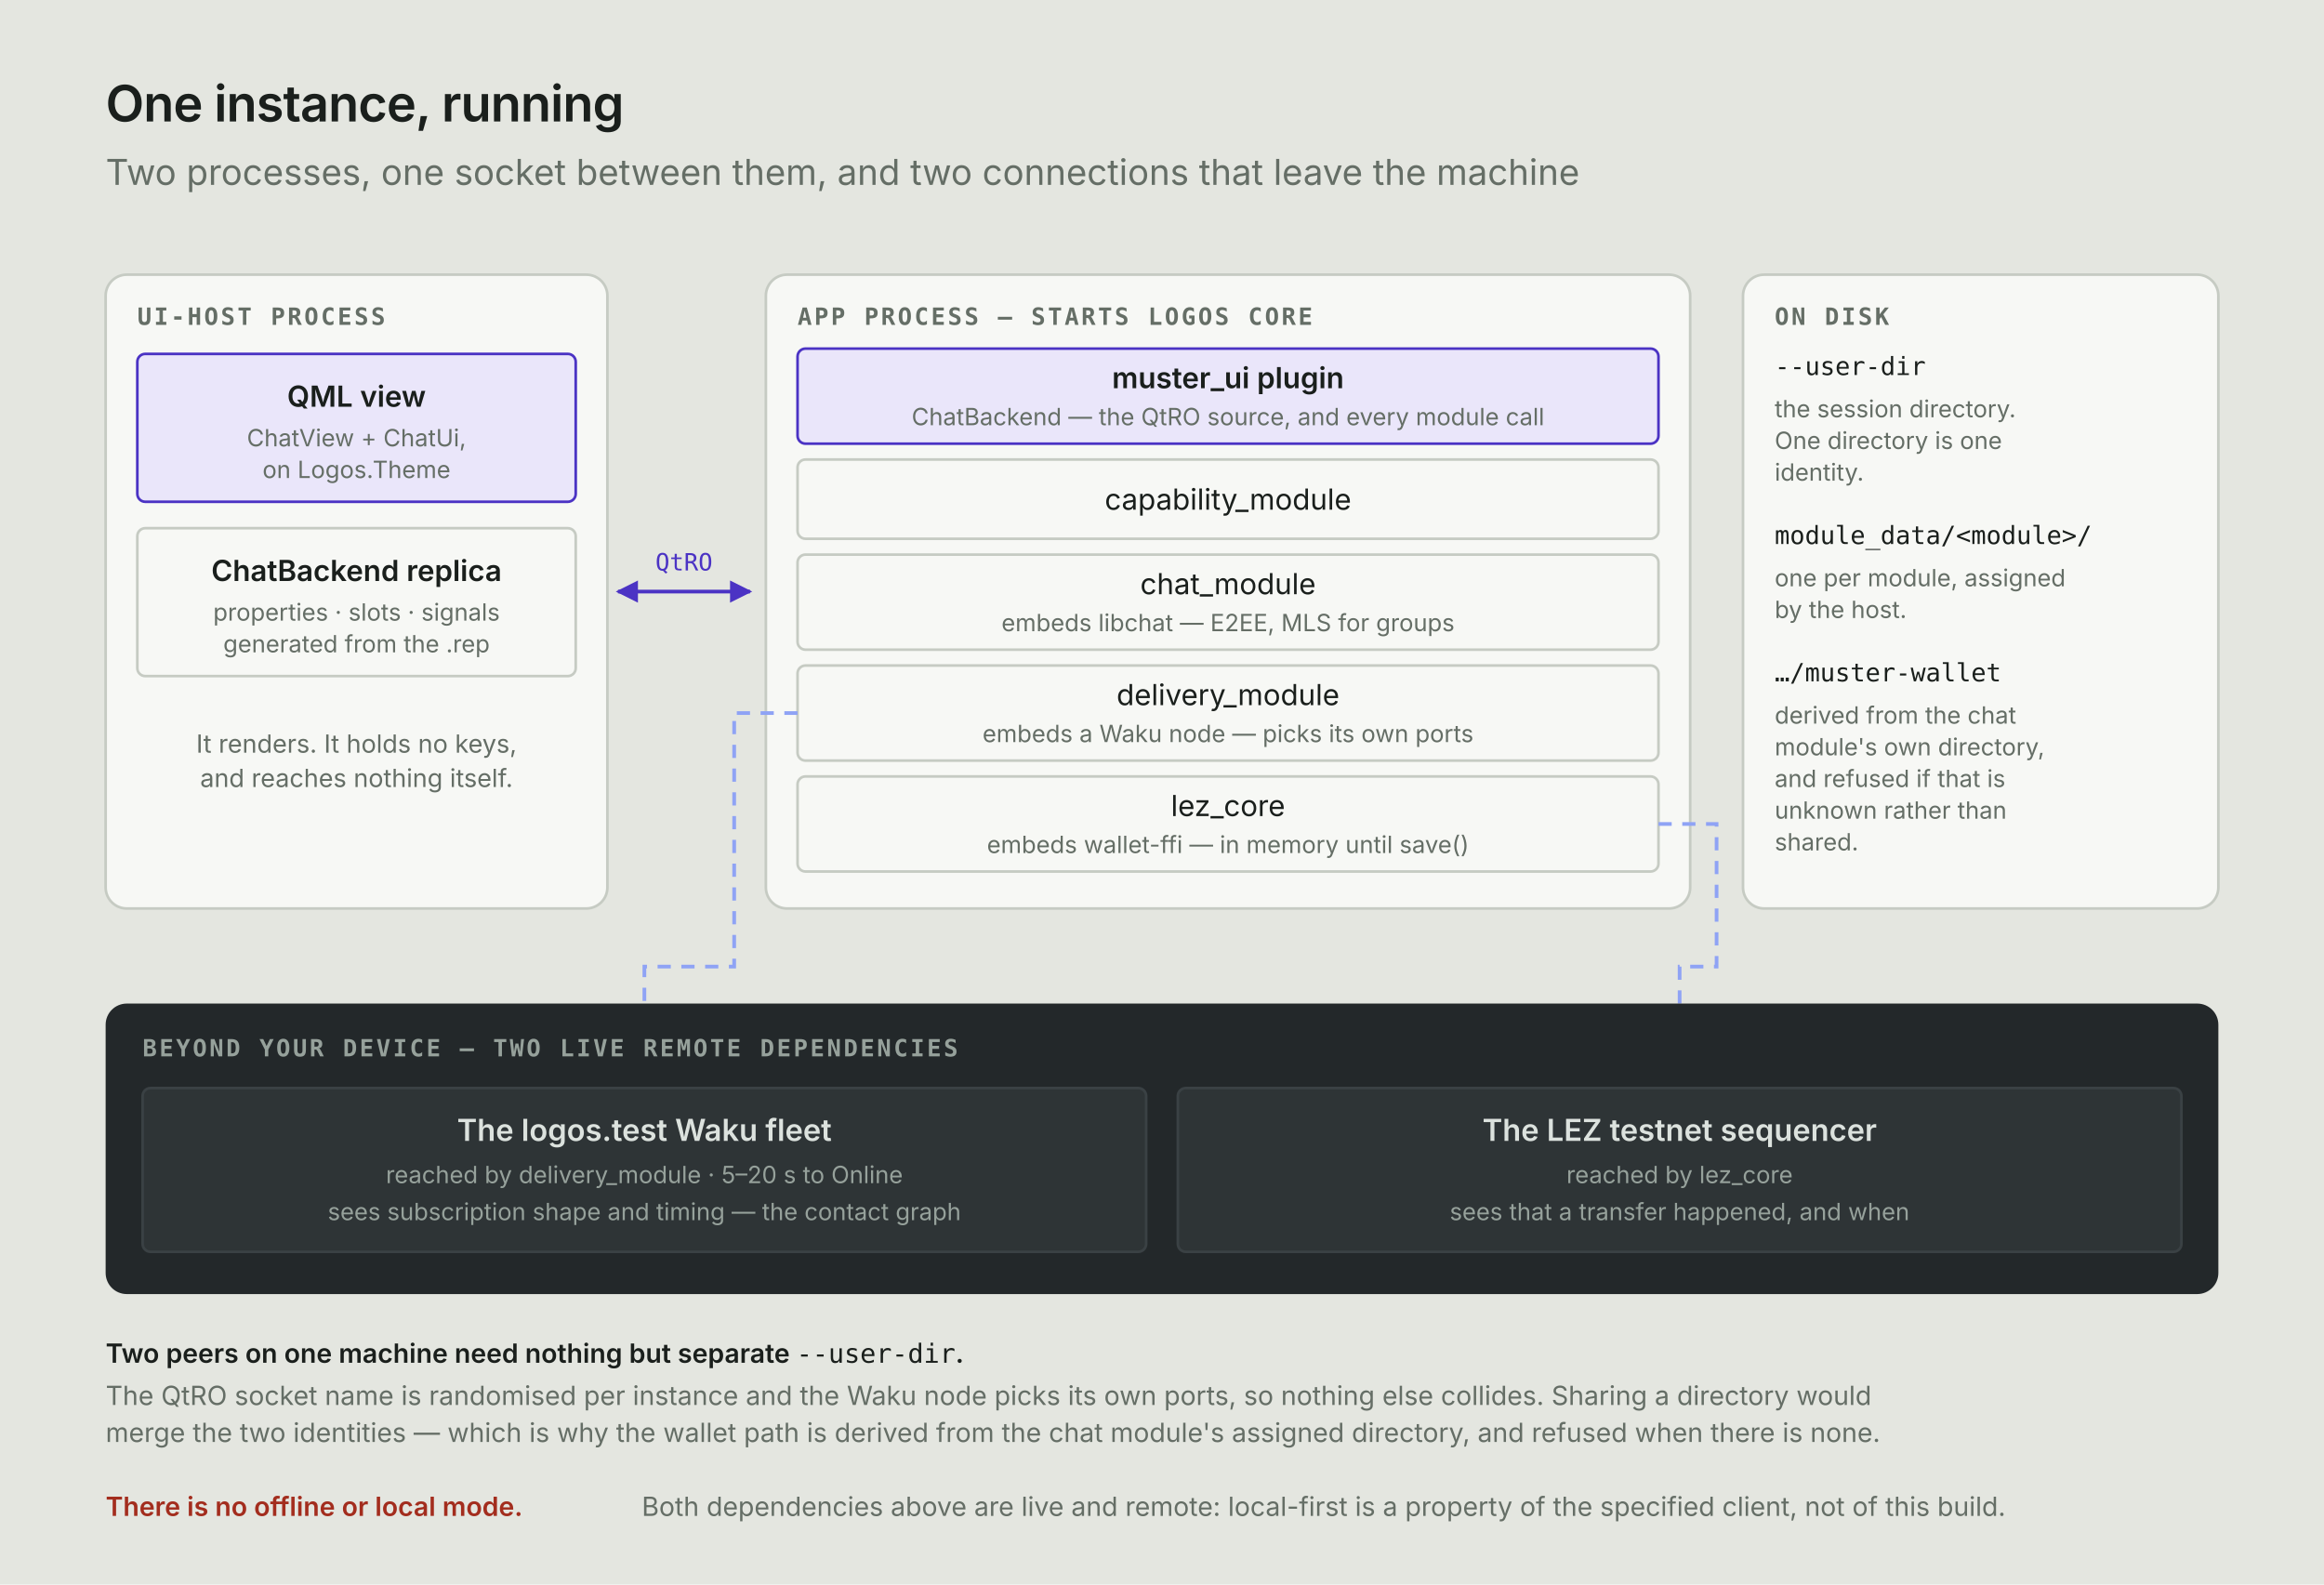
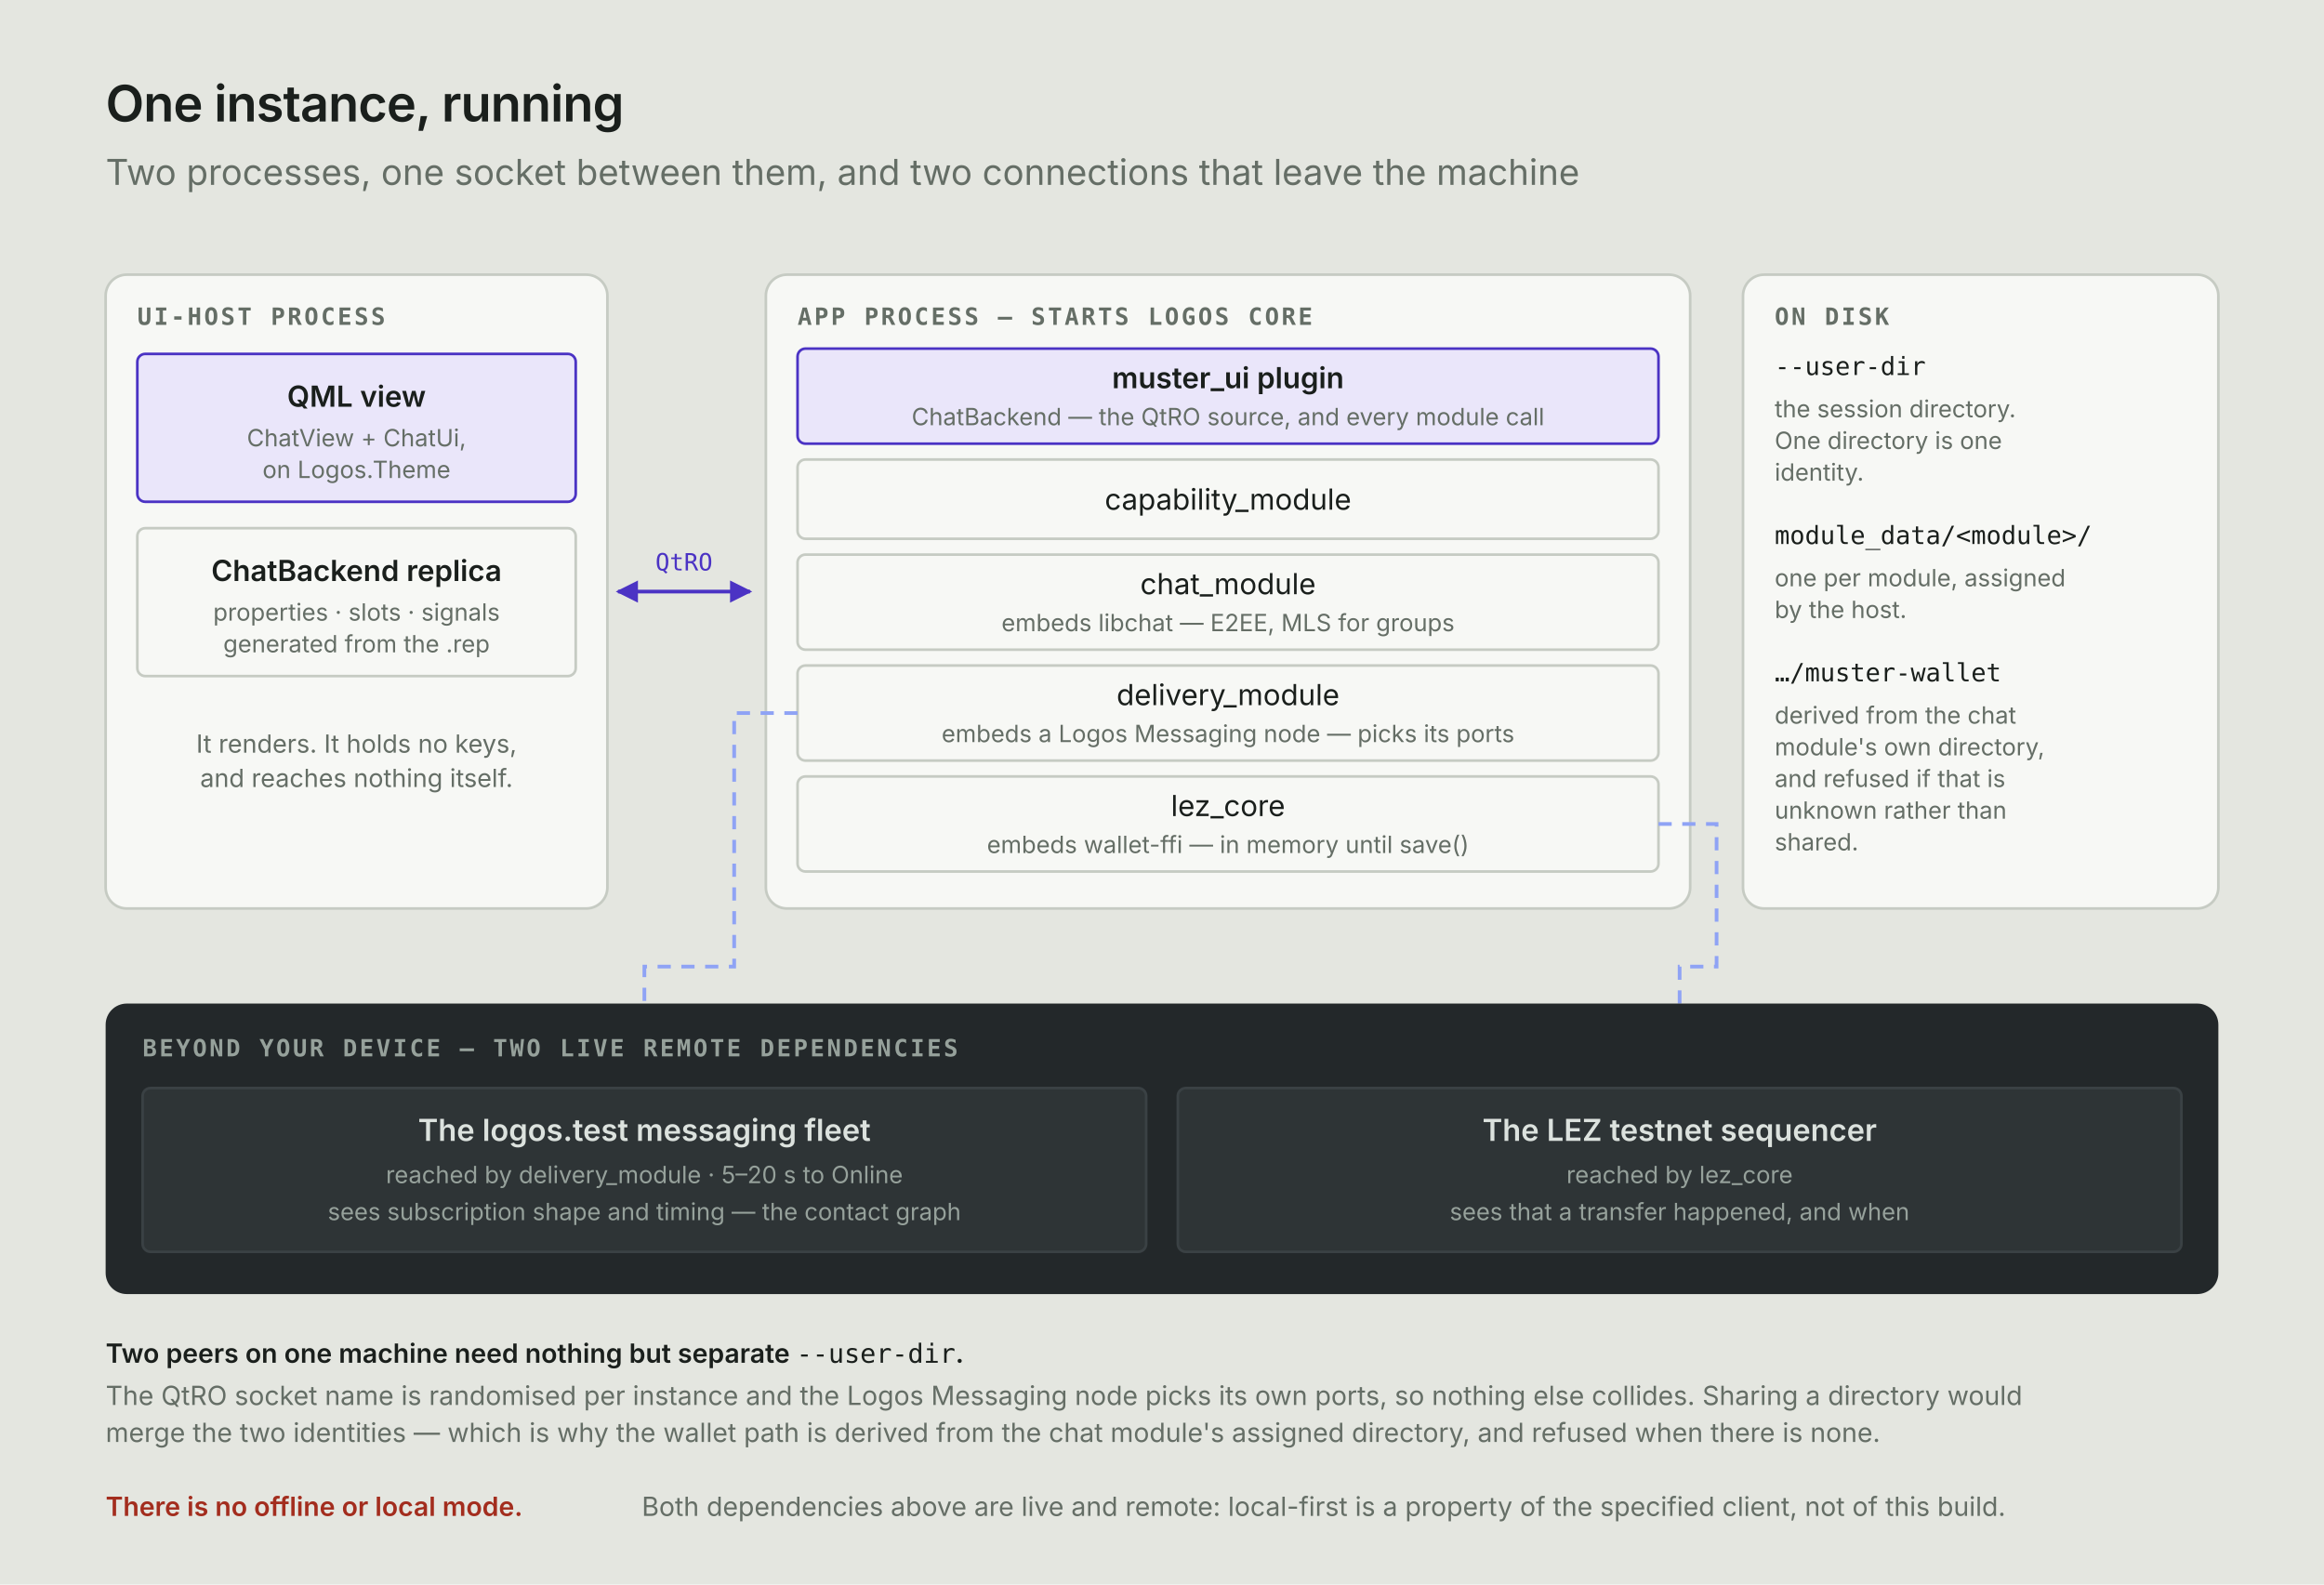
<svg xmlns="http://www.w3.org/2000/svg" viewBox="0 0 880 600" width="880" height="600" font-family="'Instrument Sans',-apple-system,BlinkMacSystemFont,'Segoe UI',sans-serif">
  <rect width="880" height="600" fill="#E4E6E0" />
  <text x="40" y="46" font-size="19" font-weight="600" fill="#1A1F1C" letter-spacing="-0.3">One instance, running</text>
  <text x="40" y="70" font-size="13.5" fill="#656E66">Two processes, one socket between them, and two connections that leave the machine</text>
  <rect x="40" y="104" width="190" height="240" rx="8" fill="#F7F8F5" stroke="#C6CBC3" stroke-width="1" />
  <text x="52" y="123" font-size="9" font-family="'DM Mono',ui-monospace,Menlo,monospace" font-weight="600" letter-spacing="0.1em" fill="#656E66">UI-HOST PROCESS</text>
  <rect x="52" y="134" width="166" height="56" rx="3" fill="#EAE6FA" stroke="#4B33C4" stroke-width="1" />
  <text x="135" y="154" font-size="11" font-weight="600" text-anchor="middle" fill="#1A1F1C">QML view</text>
  <text x="135" y="169" font-size="9" text-anchor="middle" fill="#656E66">ChatView + ChatUi,</text>
  <text x="135" y="181" font-size="9" text-anchor="middle" fill="#656E66">on Logos.Theme</text>
  <rect x="52" y="200" width="166" height="56" rx="3" fill="#F7F8F5" stroke="#C6CBC3" stroke-width="1" />
  <text x="135" y="220" font-size="11" font-weight="600" text-anchor="middle" fill="#1A1F1C">ChatBackend replica</text>
  <text x="135" y="235" font-size="9" text-anchor="middle" fill="#656E66">properties · slots · signals</text>
  <text x="135" y="247" font-size="9" text-anchor="middle" fill="#656E66">generated from the .rep</text>
  <text x="135" y="285" font-size="9.5" text-anchor="middle" fill="#656E66">It renders. It holds no keys,</text>
  <text x="135" y="298" font-size="9.5" text-anchor="middle" fill="#656E66">and reaches nothing itself.</text>
  <path d="M 234 224 L 284 224" stroke="#4B33C4" stroke-width="1.4" fill="none" marker-start="url(#a)" marker-end="url(#a)" />
  <defs>
    <marker id="a" viewBox="0 0 10 10" refX="9" refY="5" markerWidth="6" markerHeight="6" orient="auto-start-reverse">
      <path d="M 0 0 L 10 5 L 0 10 z" fill="#4B33C4" />
    </marker>
  </defs>
  <text x="259" y="216" font-size="9" font-family="'DM Mono',ui-monospace,Menlo,monospace" text-anchor="middle" fill="#4B33C4">QtRO</text>
  <rect x="290" y="104" width="350" height="240" rx="8" fill="#F7F8F5" stroke="#C6CBC3" stroke-width="1" />
  <text x="302" y="123" font-size="9" font-family="'DM Mono',ui-monospace,Menlo,monospace" font-weight="600" letter-spacing="0.1em" fill="#656E66">APP PROCESS — STARTS LOGOS CORE</text>
  <rect x="302" y="132" width="326" height="36" rx="3" fill="#EAE6FA" stroke="#4B33C4" stroke-width="1" />
  <text x="465" y="147" font-size="11" font-weight="600" text-anchor="middle" fill="#1A1F1C">muster_ui plugin</text>
  <text x="465" y="161" font-size="9" text-anchor="middle" fill="#656E66">ChatBackend — the QtRO source, and every module call</text>
  <rect x="302" y="174" width="326" height="30" rx="3" fill="#F7F8F5" stroke="#C6CBC3" stroke-width="1" />
  <text x="465" y="193" font-size="11" text-anchor="middle" fill="#1A1F1C">capability_module</text>
  <rect x="302" y="210" width="326" height="36" rx="3" fill="#F7F8F5" stroke="#C6CBC3" stroke-width="1" />
  <text x="465" y="225" font-size="11" text-anchor="middle" fill="#1A1F1C">chat_module</text>
  <text x="465" y="239" font-size="9" text-anchor="middle" fill="#656E66">embeds libchat — E2EE, MLS for groups</text>
  <rect x="302" y="252" width="326" height="36" rx="3" fill="#F7F8F5" stroke="#C6CBC3" stroke-width="1" />
  <text x="465" y="267" font-size="11" text-anchor="middle" fill="#1A1F1C">delivery_module</text>
-   <text x="465" y="281" font-size="9" text-anchor="middle" fill="#656E66">embeds a Waku node — picks its own ports</text>
+   <text x="465" y="281" font-size="9" text-anchor="middle" fill="#656E66">embeds a Logos Messaging node — picks its ports</text>
  <rect x="302" y="294" width="326" height="36" rx="3" fill="#F7F8F5" stroke="#C6CBC3" stroke-width="1" />
  <text x="465" y="309" font-size="11" text-anchor="middle" fill="#1A1F1C">lez_core</text>
  <text x="465" y="323" font-size="9" text-anchor="middle" fill="#656E66">embeds wallet-ffi — in memory until save()</text>
  <rect x="660" y="104" width="180" height="240" rx="8" fill="#F7F8F5" stroke="#C6CBC3" stroke-width="1" />
  <text x="672" y="123" font-size="9" font-family="'DM Mono',ui-monospace,Menlo,monospace" font-weight="600" letter-spacing="0.1em" fill="#656E66">ON DISK</text>
  <text x="672" y="142" font-size="9.5" font-family="'DM Mono',ui-monospace,Menlo,monospace" fill="#1A1F1C">--user-dir</text>
  <text x="672" y="158" font-size="9" fill="#656E66">the session directory.</text>
  <text x="672" y="170" font-size="9" fill="#656E66">One directory is one</text>
  <text x="672" y="182" font-size="9" fill="#656E66">identity.</text>
  <text x="672" y="206" font-size="9.5" font-family="'DM Mono',ui-monospace,Menlo,monospace" fill="#1A1F1C">module_data/&lt;module&gt;/</text>
  <text x="672" y="222" font-size="9" fill="#656E66">one per module, assigned</text>
  <text x="672" y="234" font-size="9" fill="#656E66">by the host.</text>
  <text x="672" y="258" font-size="9.5" font-family="'DM Mono',ui-monospace,Menlo,monospace" fill="#1A1F1C">…/muster-wallet</text>
  <text x="672" y="274" font-size="9" fill="#656E66">derived from the chat</text>
  <text x="672" y="286" font-size="9" fill="#656E66">module's own directory,</text>
  <text x="672" y="298" font-size="9" fill="#656E66">and refused if that is</text>
  <text x="672" y="310" font-size="9" fill="#656E66">unknown rather than</text>
  <text x="672" y="322" font-size="9" fill="#656E66">shared.</text>
  <path d="M 302 270 L 278 270 L 278 366 L 244 366 L 244 408" stroke="#8FA3F5" stroke-width="1.4" stroke-dasharray="5 4" fill="none" marker-end="url(#b)" />
  <path d="M 628 312 L 650 312 L 650 366 L 636 366 L 636 408" stroke="#8FA3F5" stroke-width="1.4" stroke-dasharray="5 4" fill="none" marker-end="url(#b)" />
  <defs>
    <marker id="b" viewBox="0 0 10 10" refX="9" refY="5" markerWidth="6" markerHeight="6" orient="auto-start-reverse">
      <path d="M 0 0 L 10 5 L 0 10 z" fill="#8FA3F5" />
    </marker>
  </defs>
  <rect x="40" y="380" width="800" height="110" rx="8" fill="#23282A" />
  <text x="54" y="400" font-size="9" font-family="'DM Mono',ui-monospace,Menlo,monospace" font-weight="600" letter-spacing="0.1em" fill="#96A19B">BEYOND YOUR DEVICE — TWO LIVE REMOTE DEPENDENCIES</text>
  <rect x="54" y="412" width="380" height="62" rx="3" fill="#2E3436" stroke="#3A4144" stroke-width="1" />
-   <text x="244" y="432" font-size="11.5" font-weight="600" text-anchor="middle" fill="#DCE2DE">The logos.test Waku fleet</text>
+   <text x="244" y="432" font-size="11.5" font-weight="600" text-anchor="middle" fill="#DCE2DE">The logos.test messaging fleet</text>
  <text x="244" y="448" font-size="9" text-anchor="middle" fill="#96A19B">reached by delivery_module · 5–20 s to Online</text>
  <text x="244" y="462" font-size="9" text-anchor="middle" fill="#96A19B">sees subscription shape and timing — the contact graph</text>
  <rect x="446" y="412" width="380" height="62" rx="3" fill="#2E3436" stroke="#3A4144" stroke-width="1" />
  <text x="636" y="432" font-size="11.5" font-weight="600" text-anchor="middle" fill="#DCE2DE">The LEZ testnet sequencer</text>
  <text x="636" y="448" font-size="9" text-anchor="middle" fill="#96A19B">reached by lez_core</text>
  <text x="636" y="462" font-size="9" text-anchor="middle" fill="#96A19B">sees that a transfer happened, and when</text>
  <text x="40" y="516" font-size="10" fill="#1A1F1C" font-weight="600">Two peers on one machine need nothing but separate <tspan font-family="'DM Mono',ui-monospace,Menlo,monospace" font-weight="400">--user-dir</tspan>.</text>
-   <text x="40" y="532" font-size="10" fill="#656E66">The QtRO socket name is randomised per instance and the Waku node picks its own ports, so nothing else collides. Sharing a directory would</text>
+   <text x="40" y="532" font-size="10" fill="#656E66">The QtRO socket name is randomised per instance and the Logos Messaging node picks its own ports, so nothing else collides. Sharing a directory would</text>
  <text x="40" y="546" font-size="10" fill="#656E66">merge the two identities — which is why the wallet path is derived from the chat module's assigned directory, and refused when there is none.</text>
  <text x="40" y="574" font-size="10" fill="#A32D1E" font-weight="600">There is no offline or local mode.</text>
  <text x="243" y="574" font-size="10" fill="#656E66">Both dependencies above are live and remote: local-first is a property of the specified client, not of this build.</text>
</svg>
